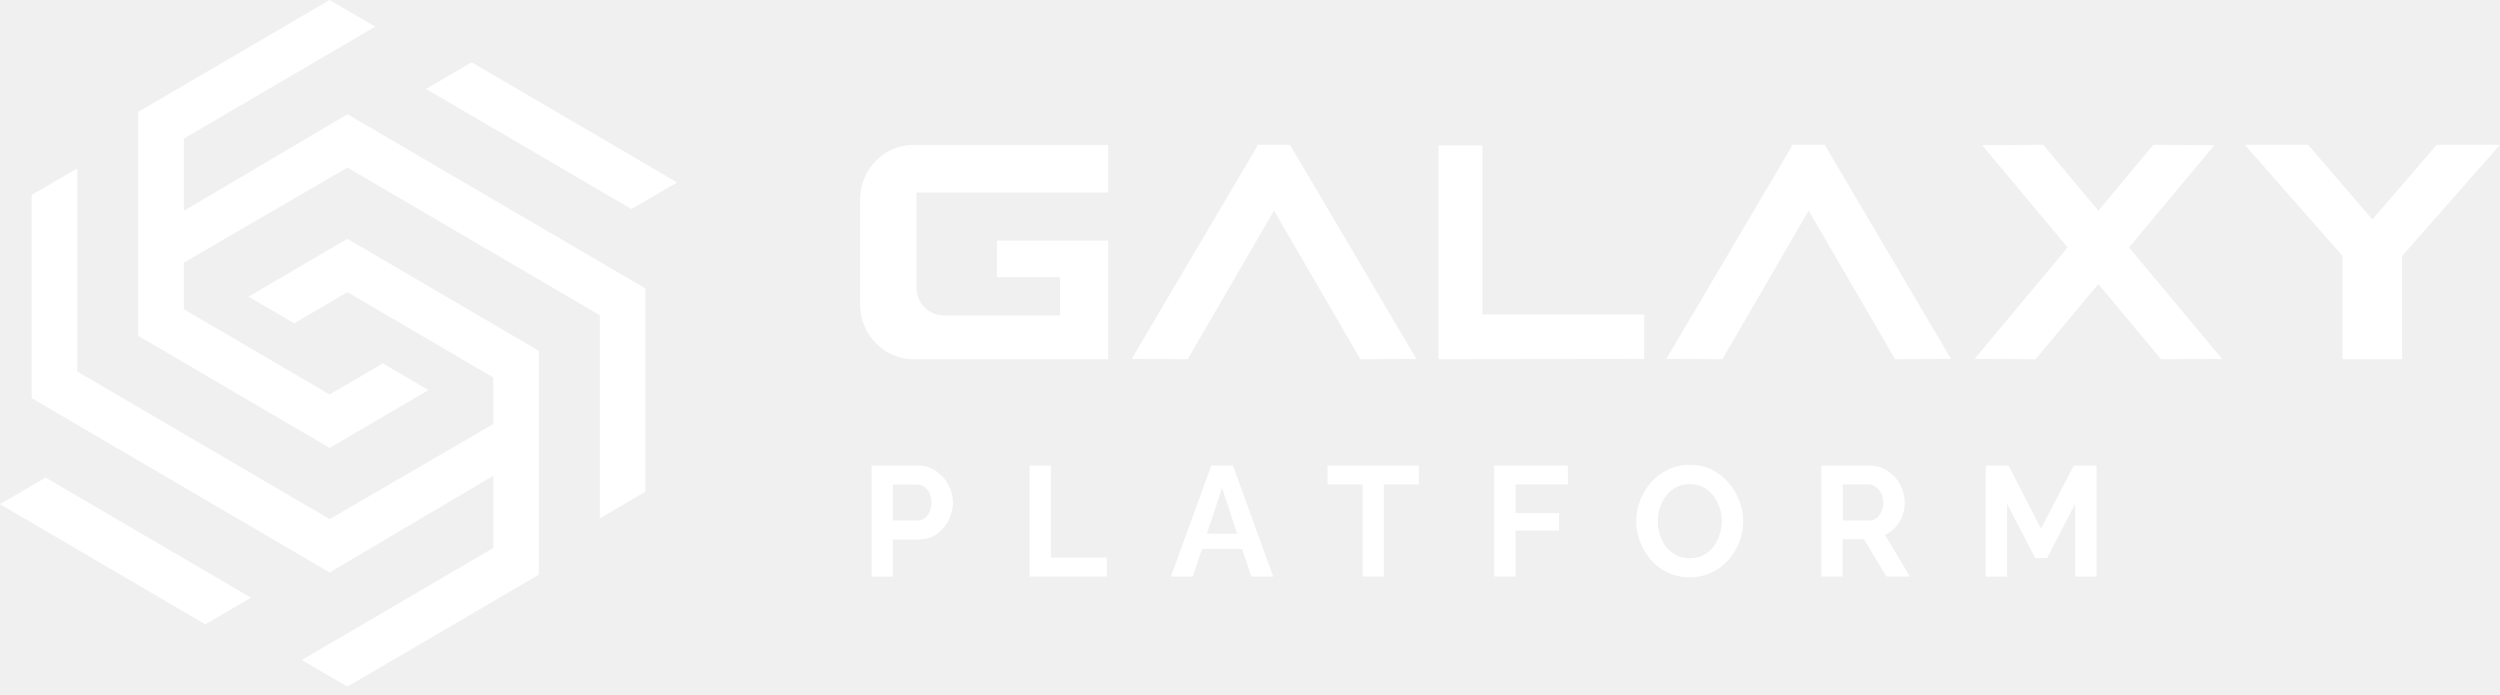
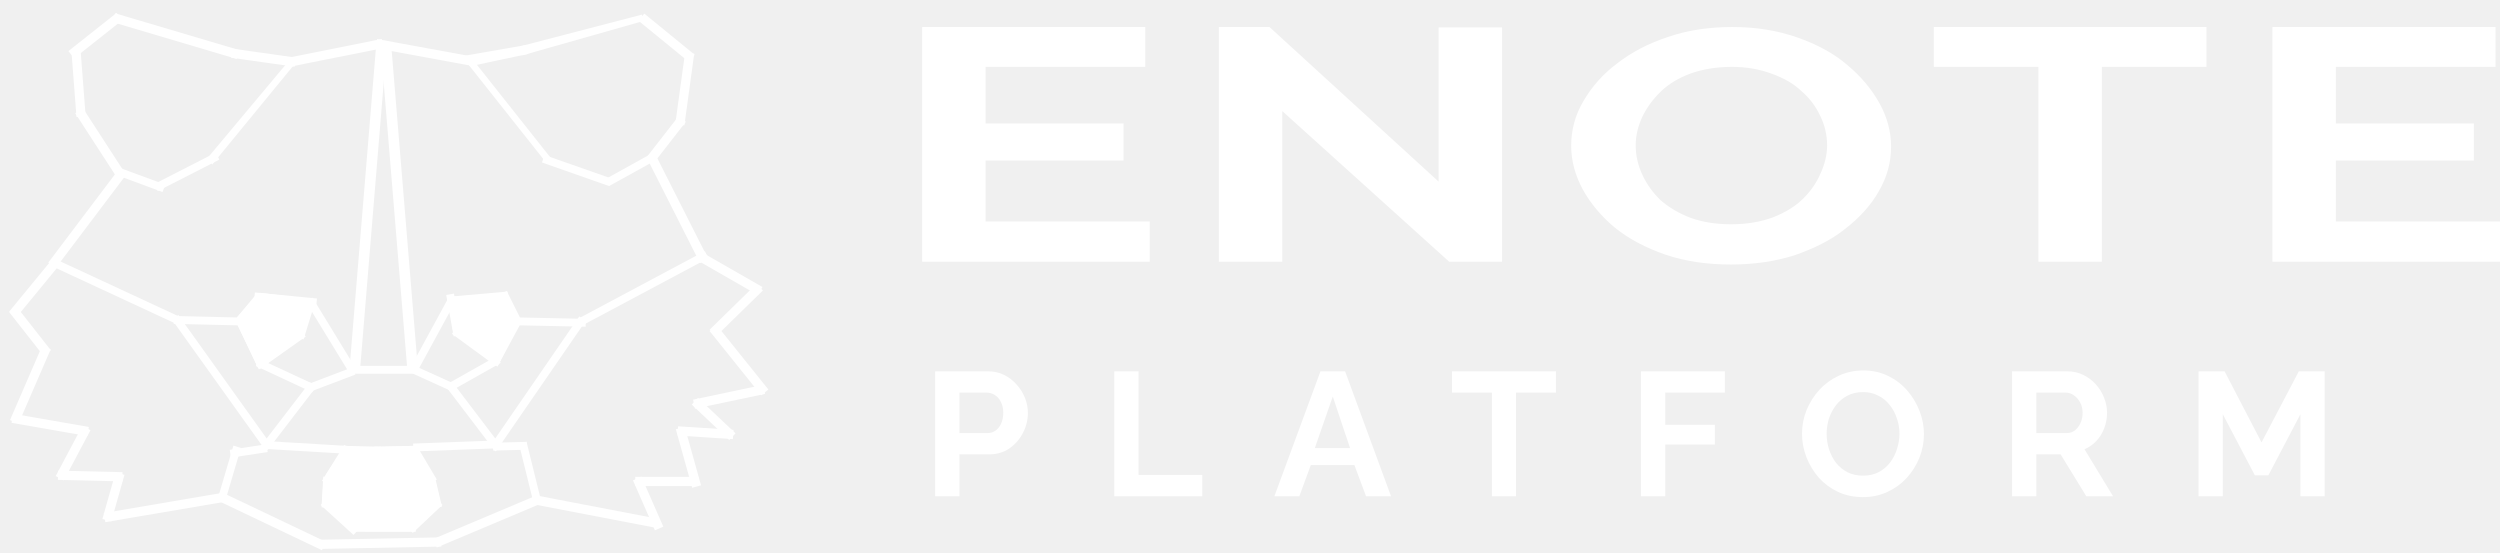
- <svg xmlns="http://www.w3.org/2000/svg" width="180" height="50" viewBox="0 0 180 50" fill="none">
-   <g clip-path="url(#clip0_1_24)">
-     <path d="M25.016 49.437L21.73 47.52L35.515 39.459V34.253L23.735 41.218L2.28 28.666V14.039L5.565 12.122V26.749L23.598 37.296L23.735 37.378L35.515 30.532V27.179L25.016 21.036L21.18 23.276L17.895 21.359L25.009 17.196L38.794 25.256V41.376L25.016 49.437ZM14.784 44.951L18.07 43.034L3.285 34.386L0 36.303L14.784 44.951ZM30.849 28.084L27.564 26.167L23.735 28.407L13.236 22.264V18.91L25.016 12.065L25.153 12.147L43.185 22.694V37.321L46.471 35.404V20.77L25.016 8.225L13.236 15.184V9.977L27.021 1.917L23.735 0L9.95 8.06V24.18L23.735 32.247L30.849 28.084ZM45.465 15.051L48.751 13.134L33.96 4.486L30.675 6.403L45.465 15.051Z" fill="white" />
-     <path d="M62.755 41.516V33.519H66.102C66.465 33.519 66.796 33.595 67.102 33.747C67.408 33.899 67.67 34.101 67.895 34.354C68.12 34.607 68.295 34.892 68.426 35.208C68.551 35.525 68.613 35.847 68.613 36.176C68.613 36.625 68.507 37.056 68.301 37.461C68.095 37.865 67.808 38.194 67.445 38.454C67.083 38.707 66.652 38.84 66.159 38.84H64.291V41.522H62.755V41.516ZM64.291 37.473H66.071C66.259 37.473 66.421 37.423 66.571 37.315C66.721 37.208 66.84 37.056 66.927 36.859C67.014 36.663 67.058 36.436 67.058 36.176C67.058 35.898 67.008 35.664 66.908 35.468C66.808 35.272 66.677 35.126 66.521 35.031C66.359 34.936 66.19 34.886 66.002 34.886H64.291V37.473Z" fill="white" />
-     <path d="M74.129 41.516V33.519H75.665V40.149H79.688V41.509H74.129V41.516Z" fill="white" />
-     <path d="M87.214 33.519H88.769L91.674 41.516H90.094L89.438 39.523H86.54L85.884 41.516H84.304L87.214 33.519ZM89.076 38.428L87.989 35.132L86.896 38.428H89.076Z" fill="white" />
-     <path d="M102.155 34.879H99.632V41.509H98.107V34.879H95.584V33.519H102.155V34.879Z" fill="white" />
-     <path d="M107.583 41.516V33.519H112.886V34.879H109.119V36.941H112.255V38.2H109.119V41.509H107.583V41.516Z" fill="white" />
-     <path d="M121.655 41.566C121.081 41.566 120.556 41.452 120.081 41.231C119.613 41.003 119.207 40.699 118.869 40.313C118.532 39.927 118.27 39.491 118.082 39.01C117.901 38.523 117.808 38.029 117.808 37.517C117.808 36.985 117.908 36.473 118.101 35.992C118.301 35.511 118.57 35.075 118.913 34.695C119.257 34.316 119.663 34.018 120.137 33.797C120.606 33.575 121.124 33.468 121.686 33.468C122.255 33.468 122.78 33.582 123.248 33.816C123.716 34.05 124.122 34.36 124.453 34.752C124.785 35.144 125.047 35.581 125.234 36.055C125.415 36.536 125.509 37.03 125.509 37.542C125.509 38.067 125.415 38.573 125.222 39.054C125.028 39.541 124.76 39.972 124.416 40.351C124.072 40.731 123.66 41.028 123.192 41.243C122.723 41.458 122.211 41.566 121.655 41.566ZM119.363 37.517C119.363 37.865 119.413 38.2 119.519 38.517C119.625 38.839 119.775 39.13 119.969 39.377C120.169 39.63 120.406 39.826 120.693 39.972C120.981 40.117 121.305 40.193 121.668 40.193C122.036 40.193 122.367 40.117 122.655 39.965C122.942 39.813 123.186 39.605 123.379 39.345C123.573 39.086 123.723 38.795 123.816 38.478C123.916 38.162 123.966 37.84 123.966 37.517C123.966 37.169 123.91 36.84 123.804 36.524C123.698 36.207 123.542 35.916 123.348 35.669C123.154 35.416 122.911 35.22 122.623 35.075C122.336 34.929 122.017 34.853 121.661 34.853C121.28 34.853 120.949 34.929 120.668 35.087C120.387 35.246 120.144 35.448 119.95 35.701C119.756 35.954 119.613 36.239 119.513 36.555C119.413 36.865 119.363 37.181 119.363 37.517Z" fill="white" />
-     <path d="M131.137 41.516V33.519H134.628C134.991 33.519 135.328 33.594 135.634 33.746C135.946 33.898 136.209 34.101 136.433 34.354C136.658 34.607 136.833 34.891 136.958 35.208C137.077 35.524 137.139 35.847 137.139 36.176C137.139 36.511 137.083 36.84 136.964 37.15C136.852 37.46 136.69 37.732 136.471 37.966C136.259 38.2 136.002 38.377 135.715 38.504L137.514 41.509H135.828L134.204 38.827H132.667V41.509H131.137V41.516ZM132.673 37.473H134.597C134.791 37.473 134.959 37.416 135.109 37.296C135.259 37.182 135.378 37.023 135.465 36.827C135.553 36.631 135.596 36.416 135.596 36.176C135.596 35.923 135.546 35.695 135.44 35.505C135.334 35.315 135.203 35.163 135.047 35.05C134.884 34.936 134.716 34.879 134.535 34.879H132.68V37.473H132.673Z" fill="white" />
-     <path d="M149.413 41.516V36.271L147.389 40.181H146.533L144.51 36.271V41.516H142.973V33.519H144.616L146.952 38.067L149.313 33.519H150.949V41.516H149.413Z" fill="white" />
-     <path d="M106.733 10.47H103.573V22.643V25.844V25.863L118.382 25.844V22.643H106.733V10.47Z" fill="white" />
-     <path d="M128.982 10.426L129.019 10.521L119.975 25.844L124.01 25.863L130.225 15.165L136.446 25.863L140.475 25.844L131.38 10.426H128.982Z" fill="white" />
-     <path d="M90.481 10.426L90.525 10.521L81.48 25.844L85.509 25.863L91.73 15.165L97.945 25.863L101.98 25.844L92.879 10.426H90.481Z" fill="white" />
-     <path d="M159.438 10.452L155.041 10.426L151.081 15.171L147.114 10.426L142.717 10.452L148.869 17.816L142.167 25.844L146.565 25.863L151.081 20.454L155.596 25.863L159.994 25.844L153.285 17.816L159.438 10.452Z" fill="white" />
-     <path d="M61.93 14.349V21.941C61.93 24.105 63.666 25.864 65.803 25.864H79.788V25.832V22.713V19.955V17.323H76.321H71.78V19.955H76.321V22.713H67.97C66.871 22.713 65.984 21.815 65.984 20.701V13.862H79.788V10.433H65.803C63.666 10.427 61.93 12.186 61.93 14.349Z" fill="white" />
-     <path d="M175.44 10.426L170.812 15.804L166.184 10.426H161.624L168.663 18.43V25.863H172.954V18.43L180 10.426H175.44Z" fill="white" />
+ <svg xmlns="http://www.w3.org/2000/svg" width="181" height="40" viewBox="0 0 181 40" fill="none">
+   <g style="mix-blend-mode:screen">
+     <path d="M25.407 38.145L23.8 36.684L23.556 36.197L23.654 34.882L23.823 34.444L25.039 32.616L25.285 32.544L27.33 32.665L27.574 32.593L29.863 32.519L30.058 32.641L31.217 34.687L31.35 35.077L31.663 36.464L31.568 36.635L30.058 38.023L29.619 38.243L25.894 38.217L25.407 38.145Z" fill="white" stroke="white" stroke-width="0.472" stroke-miterlimit="10" />
+     <path d="M18.836 26.383L17.351 23.291L17.39 23.071L18.697 21.583L18.888 21.446L22.462 21.892L21.778 24.092L21.731 24.258L18.836 26.383Z" fill="white" stroke="white" stroke-width="0.472" stroke-miterlimit="10" />
+     <path d="M33.224 23.995L33.029 23.874L32.688 21.755L33.006 21.706L36.493 21.435L37.419 23.241L35.946 26.168L35.659 25.92L33.273 24.215L33.224 23.995Z" fill="white" stroke="white" stroke-width="0.472" stroke-miterlimit="10" />
+     <path d="M8.646 12.584L3.826 18.966L3.982 19.083L8.801 12.701L8.646 12.584Z" fill="white" stroke="white" stroke-width="0.472" stroke-miterlimit="10" />
+     <path d="M5.934 8.159L5.771 8.265L8.644 12.697L8.808 12.591L5.934 8.159Z" fill="white" stroke="white" stroke-width="0.472" stroke-miterlimit="10" />
+     <path d="M5.608 3.775L5.414 3.79L5.755 8.222L5.949 8.208L5.608 3.775Z" fill="white" stroke="white" stroke-width="0.472" stroke-miterlimit="10" />
+     <path d="M8.402 1.268L5.285 3.737L5.406 3.89L8.523 1.421L8.402 1.268Z" fill="white" stroke="white" stroke-width="0.472" stroke-miterlimit="10" />
+     <path d="M8.492 1.255L8.437 1.441L16.977 3.974L17.032 3.788L8.492 1.255Z" fill="white" stroke="white" stroke-width="0.472" stroke-miterlimit="10" />
+     <path d="M17.02 3.787L16.993 3.979L21.133 4.564L21.16 4.371L17.02 3.787Z" fill="white" stroke="white" stroke-width="0.472" stroke-miterlimit="10" />
+     <path d="M37.948 3.523L46.538 1.286L38.003 3.71L37.948 3.523Z" fill="white" stroke="white" stroke-width="0.472" stroke-miterlimit="10" />
+     <path d="M37.96 3.522L37.987 3.715L34.115 4.539L33.82 4.243L37.96 3.522Z" fill="white" stroke="white" stroke-width="0.472" stroke-miterlimit="10" />
+     <path d="M27.458 3.099L21.127 4.366L21.165 4.557L27.496 3.29L27.458 3.099Z" fill="white" stroke="white" stroke-width="0.472" stroke-miterlimit="10" />
+     <path d="M27.496 3.103L27.461 3.295L34.085 4.513L34.12 4.321L27.496 3.103Z" fill="white" stroke="white" stroke-width="0.472" stroke-miterlimit="10" />
+     <path d="M46.679 1.316L46.555 1.467L49.836 4.146L49.959 3.995L46.679 1.316Z" fill="white" stroke="white" stroke-width="0.472" stroke-miterlimit="10" />
+     <path d="M49.803 4.06L49.155 8.786L49.348 8.812L49.996 4.087L49.803 4.06Z" fill="white" stroke="white" stroke-width="0.472" stroke-miterlimit="10" />
+     <path d="M49.172 8.741L47.125 11.37L47.279 11.489L49.325 8.86L49.172 8.741Z" fill="white" stroke="white" stroke-width="0.472" stroke-miterlimit="10" />
+     <path d="M47.29 11.386L47.116 11.474L50.785 18.731L50.959 18.643L47.29 11.386Z" fill="white" stroke="white" stroke-width="0.472" stroke-miterlimit="10" />
+     <path d="M50.917 18.597L50.82 18.766L54.782 21.038L54.879 20.869L50.917 18.597Z" fill="white" stroke="white" stroke-width="0.472" stroke-miterlimit="10" />
+     <path d="M54.764 20.887L51.711 23.873L51.847 24.012L54.9 21.026L54.764 20.887Z" fill="white" stroke="white" stroke-width="0.472" stroke-miterlimit="10" />
+     <path d="M51.857 23.879L51.705 24.001L55.148 28.288L55.3 28.166L51.857 23.879Z" fill="white" stroke="white" stroke-width="0.472" stroke-miterlimit="10" />
+     <path d="M55.069 28.143L50.458 29.118L50.499 29.309L55.11 28.334L55.069 28.143Z" fill="white" stroke="white" stroke-width="0.472" stroke-miterlimit="10" />
+     <path d="M50.55 29.142L50.416 29.283L52.786 31.524L52.92 31.382L50.55 29.142Z" fill="white" stroke="white" stroke-width="0.472" stroke-miterlimit="10" />
+     <path d="M49.316 31.118L49.304 31.312L52.843 31.54L52.855 31.345L49.316 31.118Z" fill="white" stroke="white" stroke-width="0.472" stroke-miterlimit="10" />
+     <path d="M49.409 31.189L49.221 31.241L50.277 35.025L50.464 34.972L49.409 31.189Z" fill="white" stroke="white" stroke-width="0.472" stroke-miterlimit="10" />
+     <path d="M50.353 34.759H46.229V34.954H50.353V34.759Z" fill="white" stroke="white" stroke-width="0.472" stroke-miterlimit="10" />
+     <path d="M46.316 34.823L46.138 34.901L47.534 38.084L47.713 38.006L46.316 34.823Z" fill="white" stroke="white" stroke-width="0.472" stroke-miterlimit="10" />
+     <path d="M38.889 36.122L38.853 36.313L47.474 37.969L47.511 37.778L38.889 36.122Z" fill="white" stroke="white" stroke-width="0.472" stroke-miterlimit="10" />
+     <path d="M38.835 36.13L31.675 39.149L31.751 39.328L38.911 36.31L38.835 36.13Z" fill="white" stroke="white" stroke-width="0.472" stroke-miterlimit="10" />
+     <path d="M31.709 39.145L23.397 39.308L23.401 39.502L31.712 39.34L31.709 39.145Z" fill="white" stroke="white" stroke-width="0.472" stroke-miterlimit="10" />
+     <path d="M16.12 35.934L16.037 36.11L23.196 39.519L23.28 39.343L16.12 35.934Z" fill="white" stroke="white" stroke-width="0.472" stroke-miterlimit="10" />
+     <path d="M16.066 35.928L7.786 37.34L7.819 37.532L16.099 36.12L16.066 35.928Z" fill="white" stroke="white" stroke-width="0.472" stroke-miterlimit="10" />
+     <path d="M8.532 34.489L7.705 37.412L7.892 37.465L8.72 34.542L8.532 34.489Z" fill="white" stroke="white" stroke-width="0.472" stroke-miterlimit="10" />
+     <path d="M4.44 34.318L4.435 34.513L8.625 34.611L8.629 34.416L4.44 34.318Z" fill="white" stroke="white" stroke-width="0.472" stroke-miterlimit="10" />
+     <path d="M6.058 31.154L4.353 34.369L4.525 34.46L6.23 31.245L6.058 31.154Z" fill="white" stroke="white" stroke-width="0.472" stroke-miterlimit="10" />
+     <path d="M1.143 30.229L1.109 30.42L6.126 31.297L6.159 31.105L1.143 30.229Z" fill="white" stroke="white" stroke-width="0.472" stroke-miterlimit="10" />
+     <path d="M3.179 25.339L1.036 30.29L1.215 30.367L3.358 25.417L3.179 25.339Z" fill="white" stroke="white" stroke-width="0.472" stroke-miterlimit="10" />
+     <path d="M1.155 22.523L1.001 22.643L3.193 25.435L3.347 25.315L1.155 22.523Z" fill="white" stroke="white" stroke-width="0.472" stroke-miterlimit="10" />
+     <path d="M3.776 19.147L1 22.524L1.151 22.648L3.927 19.271L3.776 19.147Z" fill="white" stroke="white" stroke-width="0.472" stroke-miterlimit="10" />
+     <path d="M39.57 11.525L39.538 11.617L43.971 13.175L44.004 13.083L39.57 11.525Z" fill="white" stroke="white" stroke-width="0.472" stroke-miterlimit="10" />
+     <path d="M15.521 11.365L11.48 13.43L11.525 13.517L15.565 11.452L15.521 11.365Z" fill="white" stroke="white" stroke-width="0.472" stroke-miterlimit="10" />
+     <path d="M34.115 4.549L39.735 11.638" stroke="white" stroke-width="0.472" stroke-miterlimit="10" />
+     <path d="M21.101 4.549L15.376 11.389L15.417 11.477L21.101 4.549Z" fill="white" stroke="white" stroke-width="0.472" stroke-miterlimit="10" />
+     <path d="M8.675 12.405L8.641 12.496L11.629 13.6L11.663 13.509L8.675 12.405Z" fill="white" stroke="white" stroke-width="0.472" stroke-miterlimit="10" />
+     <path d="M47.179 11.385L44.158 13.057L44.206 13.142L47.226 11.47L47.179 11.385Z" fill="white" stroke="white" stroke-width="0.472" stroke-miterlimit="10" />
+     <path d="M17.057 32.559L16.035 36.018L16.129 36.045L17.15 32.587L17.057 32.559Z" fill="white" stroke="white" stroke-width="0.472" stroke-miterlimit="10" />
+     <path d="M19.1 32.433L16.903 32.766L16.917 32.863L19.114 32.53L19.1 32.433Z" fill="white" stroke="white" stroke-width="0.473" stroke-miterlimit="10" />
+     <path d="M22.472 28.01L19.255 32.197L19.332 32.256L22.549 28.07L22.472 28.01Z" fill="white" stroke="white" stroke-width="0.472" stroke-miterlimit="10" />
+     <path d="M25.397 26.888L22.49 27.993L22.525 28.084L25.431 26.979L25.397 26.888Z" fill="white" stroke="white" stroke-width="0.472" stroke-miterlimit="10" />
+     <path d="M29.96 26.723H25.479V26.82H29.96V26.723Z" fill="white" stroke="white" stroke-width="0.472" stroke-miterlimit="10" />
+     <path d="M29.979 26.722L29.939 26.811L32.617 28.028L32.657 27.939L29.979 26.722Z" fill="white" stroke="white" stroke-width="0.472" stroke-miterlimit="10" />
+     <path d="M32.679 27.956L32.601 28.015L35.898 32.349L35.975 32.29L32.679 27.956Z" fill="white" stroke="white" stroke-width="0.472" stroke-miterlimit="10" />
+     <path d="M37.896 32.233L35.931 32.282L35.934 32.38L37.899 32.33L37.896 32.233Z" fill="white" stroke="white" stroke-width="0.472" stroke-miterlimit="10" />
+     <path d="M37.947 32.264L37.852 32.287L38.827 36.233L38.921 36.209L37.947 32.264Z" fill="white" stroke="white" stroke-width="0.472" stroke-miterlimit="10" />
+     <path d="M29.86 32.519L27.328 32.569L27.33 32.666L29.862 32.617L29.86 32.519Z" fill="white" stroke="white" stroke-width="0.472" stroke-miterlimit="10" />
+     <path d="M25.043 32.522L25.041 32.619L27.33 32.668L27.332 32.571L25.043 32.522Z" fill="white" stroke="white" stroke-width="0.472" stroke-miterlimit="10" />
+     <path d="M23.718 34.785L23.636 34.734L25 32.542L25.082 32.593L23.718 34.785Z" fill="white" stroke="white" stroke-width="0.472" stroke-miterlimit="10" />
+     <path d="M23.627 34.755L23.53 36.508L23.628 36.513L23.724 34.76L23.627 34.755Z" fill="white" stroke="white" stroke-width="0.472" stroke-miterlimit="10" />
+     <path d="M23.614 36.473L23.549 36.545L25.579 38.396L25.644 38.324L23.614 36.473Z" fill="white" stroke="white" stroke-width="0.472" stroke-miterlimit="10" />
+     <path d="M29.863 38.169H25.674V38.266H29.863V38.169Z" fill="white" stroke="white" stroke-width="0.472" stroke-miterlimit="10" />
+     <path d="M31.631 36.474L29.829 38.179L29.896 38.249L31.698 36.544L31.631 36.474Z" fill="white" stroke="white" stroke-width="0.472" stroke-miterlimit="10" />
+     <path d="M31.323 34.846L31.229 34.868L31.618 36.524L31.713 36.502L31.323 34.846Z" fill="white" stroke="white" stroke-width="0.472" stroke-miterlimit="10" />
+     <path d="M30.067 32.557L29.983 32.607L31.218 34.686L31.302 34.636L30.067 32.557Z" fill="white" stroke="white" stroke-width="0.472" stroke-miterlimit="10" />
+     <path d="M35.9 32.129L30.153 32.342L30.157 32.44L35.904 32.226L35.9 32.129Z" fill="white" stroke="white" stroke-width="0.472" stroke-miterlimit="10" />
+     <path d="M19.294 32.173L19.288 32.27L25.036 32.611L25.041 32.514L19.294 32.173Z" fill="white" stroke="white" stroke-width="0.472" stroke-miterlimit="10" />
+     <path d="M12.819 23.122L12.817 23.219L17.396 23.323L17.398 23.226L12.819 23.122Z" fill="white" stroke="white" stroke-width="0.472" stroke-miterlimit="10" />
+     <path d="M18.622 21.589L17.387 23.076L17.462 23.138L18.697 21.651L18.622 21.589Z" fill="white" stroke="white" stroke-width="0.472" stroke-miterlimit="10" />
+     <path d="M18.666 21.433L18.656 21.53L22.682 21.92L22.692 21.823L18.666 21.433Z" fill="white" stroke="white" stroke-width="0.472" stroke-miterlimit="10" />
+     <path d="M22.55 21.877L22.467 21.928L25.439 26.793L25.522 26.742L22.55 21.877Z" fill="white" stroke="white" stroke-width="0.472" stroke-miterlimit="10" />
+     <path d="M27.755 3.426L27.459 3.426L25.538 26.732L25.834 26.732L27.755 3.426Z" fill="white" stroke="white" stroke-width="0.472" stroke-miterlimit="10" />
+     <path d="M27.803 3.411L28.099 3.411L30.02 26.717L29.724 26.717L27.803 3.411Z" fill="white" stroke="white" stroke-width="0.472" stroke-miterlimit="10" />
+     <path d="M32.646 21.728L29.916 26.744L30.002 26.79L32.732 21.775L32.646 21.728Z" fill="white" stroke="white" stroke-width="0.472" stroke-miterlimit="10" />
+     <path d="M36.532 21.366L32.684 21.706L32.692 21.803L36.541 21.462L36.532 21.366Z" fill="white" stroke="white" stroke-width="0.472" stroke-miterlimit="10" />
+     <path d="M36.581 21.387L36.494 21.43L37.42 23.281L37.507 23.237L36.581 21.387Z" fill="white" stroke="white" stroke-width="0.472" stroke-miterlimit="10" />
+     <path d="M37.464 23.218L37.462 23.316L42.17 23.414L42.172 23.316L37.464 23.218Z" fill="white" stroke="white" stroke-width="0.472" stroke-miterlimit="10" />
+     <path d="M50.931 18.503L42.144 23.187L42.19 23.273L50.977 18.589L50.931 18.503Z" fill="white" stroke="white" stroke-width="0.472" stroke-miterlimit="10" />
+     <path d="M3.923 18.978L3.882 19.066L12.795 23.205L12.836 23.117L3.923 18.978Z" fill="white" stroke="white" stroke-width="0.472" stroke-miterlimit="10" />
+     <path d="M17.436 23.252L17.348 23.294L18.809 26.362L18.896 26.32L17.436 23.252Z" fill="white" stroke="white" stroke-width="0.472" stroke-miterlimit="10" />
+     <path d="M21.748 24.232L18.825 26.3L18.881 26.38L21.804 24.311L21.748 24.232Z" fill="white" stroke="white" stroke-width="0.472" stroke-miterlimit="10" />
+     <path d="M22.46 21.887L21.73 24.252L21.823 24.28L22.553 21.916L22.46 21.887Z" fill="white" stroke="white" stroke-width="0.472" stroke-miterlimit="10" />
+     <path d="M18.877 26.296L18.836 26.384L22.489 28.083L22.53 27.995L18.877 26.296Z" fill="white" stroke="white" stroke-width="0.472" stroke-miterlimit="10" />
+     <path d="M35.881 26.099L32.617 27.942L32.665 28.027L35.929 26.184L35.881 26.099Z" fill="white" stroke="white" stroke-width="0.472" stroke-miterlimit="10" />
+     <path d="M33.107 24.041L33.049 24.119L35.874 26.187L35.932 26.109L33.107 24.041Z" fill="white" stroke="white" stroke-width="0.472" stroke-miterlimit="10" />
+     <path d="M32.676 21.53L32.58 21.547L33.035 24.081L33.131 24.063L32.676 21.53Z" fill="white" stroke="white" stroke-width="0.472" stroke-miterlimit="10" />
+     <path d="M37.42 23.238L35.859 26.117L35.944 26.163L37.506 23.284L37.42 23.238Z" fill="white" stroke="white" stroke-width="0.472" stroke-miterlimit="10" />
+     <path d="M35.944 32.205L35.862 32.151L41.999 23.237L42.081 23.292L35.944 32.205Z" fill="white" stroke="white" stroke-width="0.472" stroke-miterlimit="10" />
+     <path d="M12.858 23.136L12.778 23.192L19.256 32.251L19.336 32.194L12.858 23.136Z" fill="white" stroke="white" stroke-width="0.472" stroke-miterlimit="10" />
  </g>
-   <defs>
-     <clipPath id="clip0_1_24">
-       <rect width="180" height="49.437" fill="white" />
-     </clipPath>
-   </defs>
+   <path d="M67.706 35.928V26.884H71.54C71.957 26.884 72.339 26.969 72.687 27.139C73.035 27.309 73.336 27.538 73.591 27.827C73.854 28.115 74.058 28.438 74.203 28.795C74.347 29.151 74.419 29.517 74.419 29.89C74.419 30.4 74.3 30.884 74.062 31.342C73.825 31.801 73.498 32.174 73.082 32.463C72.665 32.752 72.173 32.896 71.604 32.896H69.464V35.928H67.706ZM69.464 31.355H71.502C71.714 31.355 71.906 31.296 72.075 31.177C72.245 31.058 72.381 30.888 72.483 30.667C72.585 30.438 72.636 30.179 72.636 29.89C72.636 29.576 72.576 29.308 72.457 29.088C72.347 28.867 72.198 28.701 72.012 28.591C71.833 28.48 71.638 28.425 71.426 28.425H69.464V31.355ZM80.674 35.928V26.884H82.431V34.386H87.043V35.928H80.674ZM95.602 26.884H97.385L100.71 35.928H98.901L98.06 33.673H94.901L94.073 35.928H92.265L95.602 26.884ZM97.742 32.438L96.494 28.706L95.194 32.438H97.742ZM112.651 28.425H109.759V35.928H108.014V28.425H105.123V26.884H112.651V28.425ZM118.805 35.928V26.884H124.881V28.425H120.563V30.756H124.154V32.183H120.563V35.928H118.805ZM134.873 35.991C134.21 35.991 133.608 35.864 133.064 35.609C132.529 35.355 132.066 35.011 131.676 34.578C131.294 34.136 130.996 33.644 130.784 33.1C130.572 32.548 130.466 31.983 130.466 31.406C130.466 30.803 130.576 30.23 130.797 29.686C131.026 29.134 131.336 28.646 131.727 28.221C132.126 27.788 132.593 27.449 133.128 27.203C133.671 26.948 134.266 26.82 134.911 26.82C135.565 26.82 136.159 26.952 136.694 27.215C137.238 27.479 137.701 27.831 138.083 28.273C138.465 28.714 138.762 29.207 138.974 29.75C139.187 30.294 139.293 30.854 139.293 31.431C139.293 32.026 139.182 32.599 138.962 33.151C138.741 33.694 138.431 34.183 138.032 34.616C137.641 35.04 137.174 35.376 136.631 35.622C136.096 35.868 135.51 35.991 134.873 35.991ZM132.249 31.406C132.249 31.797 132.308 32.174 132.427 32.54C132.546 32.905 132.716 33.232 132.937 33.52C133.166 33.801 133.442 34.026 133.765 34.195C134.096 34.357 134.469 34.437 134.886 34.437C135.31 34.437 135.688 34.352 136.019 34.183C136.35 34.004 136.626 33.771 136.847 33.482C137.068 33.185 137.233 32.858 137.344 32.501C137.463 32.136 137.522 31.771 137.522 31.406C137.522 31.015 137.459 30.642 137.331 30.285C137.212 29.92 137.038 29.597 136.809 29.317C136.588 29.028 136.312 28.803 135.981 28.642C135.658 28.472 135.293 28.387 134.886 28.387C134.452 28.387 134.07 28.476 133.739 28.655C133.416 28.824 133.145 29.054 132.924 29.342C132.703 29.631 132.533 29.954 132.414 30.311C132.304 30.667 132.249 31.032 132.249 31.406ZM145.672 35.928V26.884H149.672C150.088 26.884 150.47 26.969 150.818 27.139C151.175 27.309 151.481 27.538 151.735 27.827C151.999 28.115 152.198 28.438 152.334 28.795C152.479 29.151 152.551 29.517 152.551 29.89C152.551 30.272 152.483 30.642 152.347 30.998C152.22 31.346 152.033 31.652 151.786 31.915C151.54 32.179 151.251 32.383 150.92 32.527L152.984 35.928H151.048L149.188 32.896H147.43V35.928H145.672ZM147.43 31.355H149.634C149.855 31.355 150.05 31.291 150.22 31.164C150.39 31.028 150.525 30.85 150.627 30.629C150.729 30.408 150.78 30.162 150.78 29.89C150.78 29.601 150.721 29.351 150.602 29.139C150.483 28.918 150.33 28.744 150.143 28.616C149.965 28.489 149.77 28.425 149.557 28.425H147.43V31.355ZM166.55 35.928V29.992L164.231 34.412H163.251L160.932 29.992V35.928H159.175V26.884H161.06L163.735 32.03L166.435 26.884H168.308V35.928H166.55Z" fill="white" />
+   <path d="M83.239 16.064V18.949H66.764V1.956H82.917V4.841H71.356V8.938H81.346V11.621H71.356V16.035H83.239V16.064Z" fill="white" />
+   <path d="M181 16.064V18.949H164.524V1.956H180.678V4.841H169.117V8.938H179.107V11.621H169.117V16.035H181V16.064Z" fill="white" />
+   <path d="M125.314 19.151C123.582 19.151 122.011 18.92 120.56 18.43C119.15 17.939 117.942 17.305 116.935 16.497C115.928 15.66 115.162 14.737 114.598 13.727C114.035 12.688 113.753 11.621 113.753 10.553C113.753 9.428 114.035 8.332 114.639 7.322C115.243 6.283 116.049 5.36 117.096 4.581C118.143 3.773 119.352 3.138 120.762 2.677C122.172 2.186 123.743 1.956 125.435 1.956C127.167 1.956 128.697 2.215 130.107 2.706C131.517 3.196 132.766 3.86 133.733 4.696C134.74 5.533 135.505 6.456 136.069 7.466C136.633 8.476 136.915 9.544 136.915 10.611C136.915 11.736 136.633 12.804 136.029 13.842C135.465 14.852 134.619 15.776 133.572 16.583C132.565 17.391 131.316 17.997 129.906 18.488C128.536 18.92 127.006 19.151 125.314 19.151ZM118.425 10.524C118.425 11.246 118.586 11.967 118.909 12.66C119.231 13.352 119.674 13.958 120.238 14.506C120.842 15.025 121.567 15.458 122.413 15.776C123.3 16.093 124.266 16.237 125.354 16.237C126.482 16.237 127.449 16.064 128.335 15.747C129.221 15.4 129.946 14.968 130.51 14.419C131.074 13.871 131.517 13.237 131.799 12.573C132.121 11.881 132.283 11.188 132.283 10.524C132.283 9.803 132.121 9.082 131.799 8.418C131.477 7.726 131.034 7.12 130.43 6.601C129.866 6.053 129.141 5.649 128.254 5.331C127.408 5.014 126.442 4.841 125.394 4.841C124.266 4.841 123.259 5.014 122.373 5.331C121.527 5.649 120.802 6.081 120.238 6.63C119.674 7.178 119.231 7.784 118.909 8.447C118.586 9.14 118.425 9.832 118.425 10.524Z" fill="white" />
+   <path d="M159.748 4.841H152.175V18.949H147.582V4.841H140.009V1.956H159.748V4.841Z" fill="white" />
+   <path d="M92.836 8.043V18.949H88.244V1.956H91.91L104.156 13.15V1.984H108.748V18.949H104.921L92.836 8.043Z" fill="white" />
</svg>
